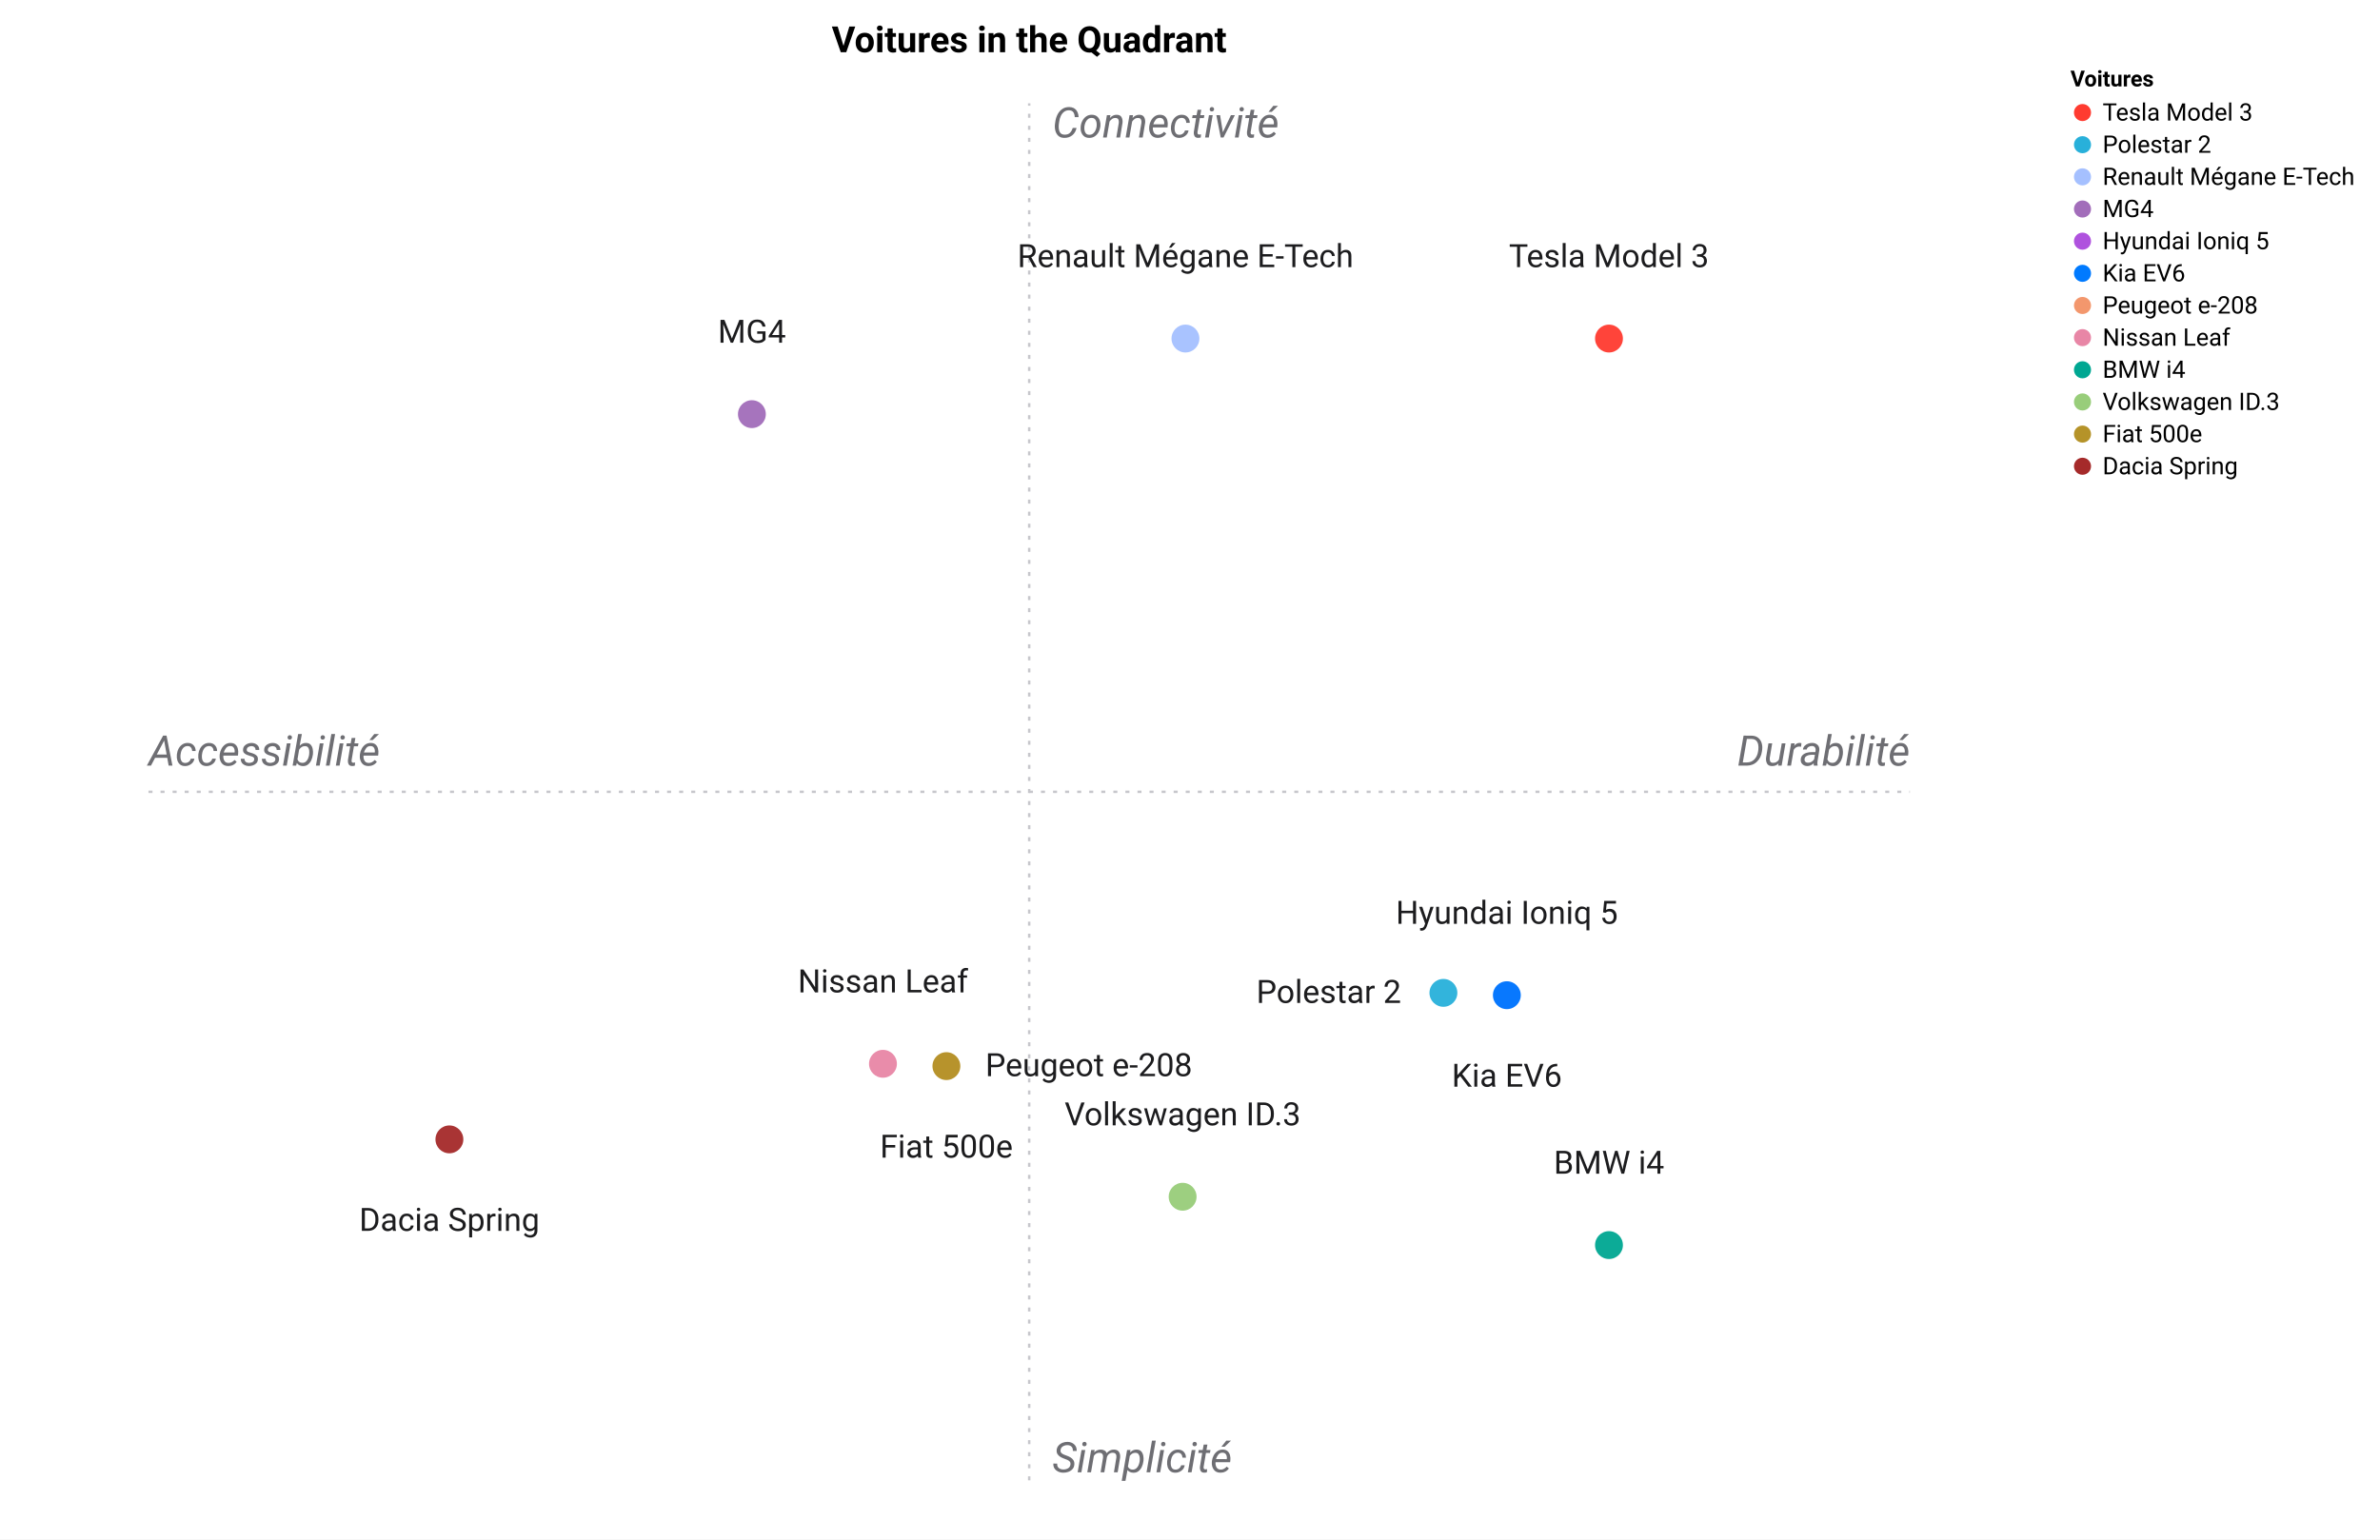
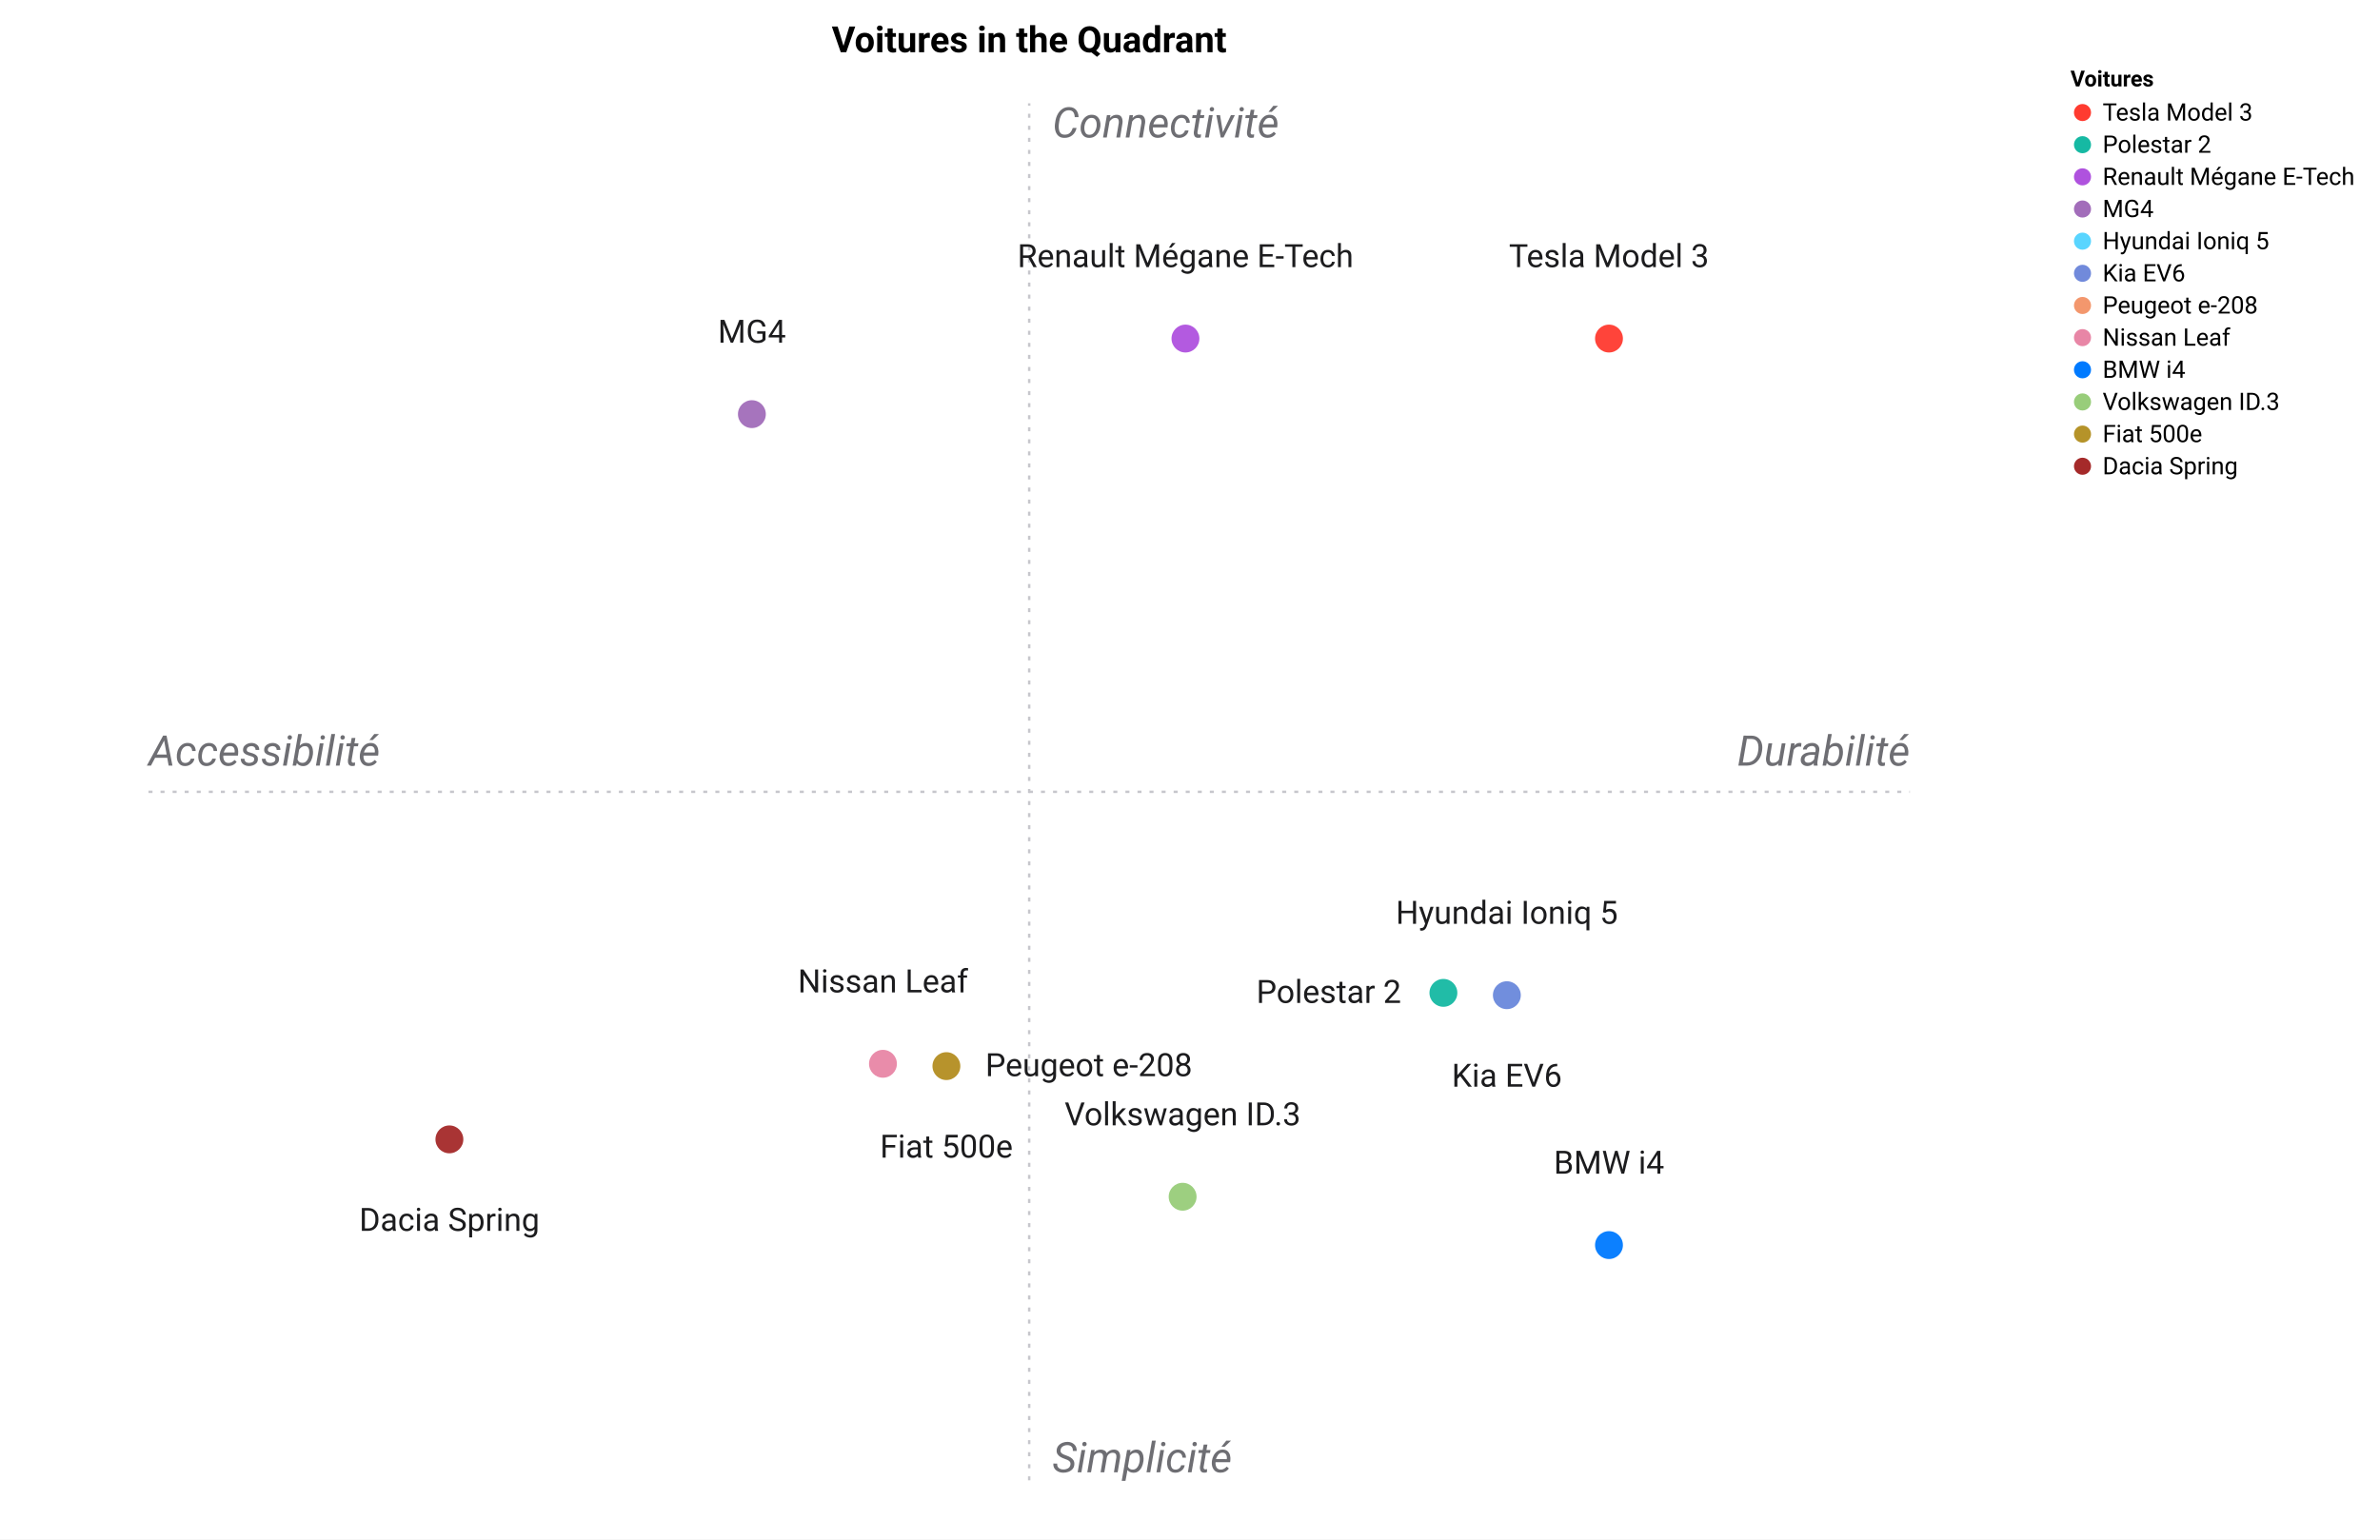
<svg xmlns="http://www.w3.org/2000/svg" version="1.1" class="marks" width="1184" height="766" viewBox="0 0 1184 766">
  <rect width="1184" height="766" fill="white" />
  <g fill="none" stroke-miterlimit="10" transform="translate(12,34)">
    <g class="mark-group role-frame root" role="graphics-object" aria-roledescription="group mark container">
      <g transform="translate(0,0)">
        <path class="background" aria-hidden="true" d="M0,0h1000v720h-1000Z" />
        <g>
          <g class="mark-group role-axis">
            <g transform="translate(0.5,720.5)">
              <path class="background" aria-hidden="true" d="M0,0h0v0h0Z" pointer-events="none" />
              <g />
              <path class="foreground" aria-hidden="true" d="" pointer-events="none" display="none" />
            </g>
          </g>
          <g class="mark-group role-axis">
            <g transform="translate(0.5,0.5)">
              <path class="background" aria-hidden="true" d="M0,0h0v0h0Z" pointer-events="none" />
              <g />
              <path class="foreground" aria-hidden="true" d="" pointer-events="none" display="none" />
            </g>
          </g>
          <g class="mark-rule role-mark layer_0_marks" role="graphics-symbol" aria-roledescription="rule mark container">
            <line transform="translate(61.86671,360)" x2="876.267" y2="0" stroke="#C7C7CC" stroke-width="1.2" stroke-dasharray="2,4" />
          </g>
          <g class="mark-rule role-mark layer_1_marks" role="graphics-symbol" aria-roledescription="rule mark container">
            <line transform="translate(500,702.5933)" x2="0" y2="-685.187" stroke="#C7C7CC" stroke-width="1.2" stroke-dasharray="2,4" />
          </g>
          <g class="mark-text role-mark layer_2_marks" role="graphics-object" aria-roledescription="text mark container">
            <text aria-label="x: 5.25759951451; y: 0.0175419003807; t: Durabilité" role="graphics-symbol" aria-roledescription="text mark" text-anchor="end" transform="translate(938.1333,346.9785)" font-family="Roboto, -apple-system, Helvetica, Arial, sans-serif" font-size="21px" font-style="italic" fill="#6E6E73">Durabilité</text>
          </g>
          <g class="mark-text role-mark layer_3_marks" role="graphics-object" aria-roledescription="text mark container">
            <text aria-label="x: −5.25759951451; y: 0.0175419003807; t: Accessibilité" role="graphics-symbol" aria-roledescription="text mark" text-anchor="start" transform="translate(61.86671,346.9785)" font-family="Roboto, -apple-system, Helvetica, Arial, sans-serif" font-size="21px" font-style="italic" fill="#6E6E73">Accessibilité</text>
          </g>
          <g class="mark-text role-mark layer_4_marks" role="graphics-object" aria-roledescription="text mark container">
            <text aria-label="x: 0.138448966807; y: 0.666153666958; t: Connectivité" role="graphics-symbol" aria-roledescription="text mark" text-anchor="start" transform="translate(511.5374,34.40669)" font-family="Roboto, -apple-system, Helvetica, Arial, sans-serif" font-size="21px" font-style="italic" fill="#6E6E73">Connectivité</text>
          </g>
          <g class="mark-text role-mark layer_5_marks" role="graphics-object" aria-roledescription="text mark container">
            <text aria-label="x: 0.138448966807; y: −0.666153666958; t: Simplicité" role="graphics-symbol" aria-roledescription="text mark" text-anchor="start" transform="translate(511.5374,698.5933)" font-family="Roboto, -apple-system, Helvetica, Arial, sans-serif" font-size="21px" font-style="italic" fill="#6E6E73">Simplicité</text>
          </g>
          <g class="mark-symbol role-mark layer_6_marks" role="graphics-object" aria-roledescription="symbol mark container">
            <path aria-label="axis1: 3.46122417018; axis2: 0.438547509518; name: Tesla Model 3; role: best" role="graphics-symbol" aria-roledescription="point" transform="translate(788.4353,134.4613)" d="M7.433,0A7.433,7.433,0,1,1,-7.433,0A7.433,7.433,0,1,1,7.433,0" fill="#FF3B30" stroke="white" stroke-width="1" opacity="0.95" />
-             <path aria-label="axis1: 0.932835793099; axis2: 0.438547509518; name: Renault Mégane E-Tech; role: competitor" role="graphics-symbol" aria-roledescription="point" transform="translate(577.7363,134.4613)" d="M7.433,0A7.433,7.433,0,1,1,-7.433,0A7.433,7.433,0,1,1,7.433,0" fill="#A5C0FF" stroke="white" stroke-width="1" opacity="0.95" />
+             <path aria-label="axis1: 0.932835793099; axis2: 0.438547509518; name: Renault Mégane E-Tech; role: top" role="graphics-symbol" aria-roledescription="point" transform="translate(577.7363,134.4613)" d="M7.433,0A7.433,7.433,0,1,1,-7.433,0A7.433,7.433,0,1,1,7.433,0" fill="#AF52DE" stroke="white" stroke-width="1" opacity="0.95" />
            <path aria-label="axis1: −0.494222086956; axis2: −0.265392086391; name: Peugeot e-208; role: competitor" role="graphics-symbol" aria-roledescription="point" transform="translate(458.8148,496.4874)" d="M7.433,0A7.433,7.433,0,1,1,-7.433,0A7.433,7.433,0,1,1,7.433,0" fill="#F3976D" stroke="white" stroke-width="1" opacity="0.95" />
-             <path aria-label="axis1: 2.85152082406; axis2: −0.196771467415; name: Hyundai Ioniq 5; role: innovative" role="graphics-symbol" aria-roledescription="point" transform="translate(737.6267,461.1968)" d="M7.433,0A7.433,7.433,0,1,1,-7.433,0A7.433,7.433,0,1,1,7.433,0" fill="#AF52DE" stroke="white" stroke-width="1" opacity="0.95" />
-             <path aria-label="axis1: 2.85152082406; axis2: −0.196771467415; name: Kia EV6; role: trustworthy" role="graphics-symbol" aria-roledescription="point" transform="translate(737.6267,461.1968)" d="M7.433,0A7.433,7.433,0,1,1,-7.433,0A7.433,7.433,0,1,1,7.433,0" fill="#007AFF" stroke="white" stroke-width="1" opacity="0.95" />
+             <path aria-label="axis1: 2.85152082406; axis2: −0.196771467415; name: Hyundai Ioniq 5; role: competitor" role="graphics-symbol" aria-roledescription="point" transform="translate(737.6267,461.1968)" d="M7.433,0A7.433,7.433,0,1,1,-7.433,0A7.433,7.433,0,1,1,7.433,0" fill="#59D5FF" stroke="white" stroke-width="1" opacity="0.95" />
+             <path aria-label="axis1: 2.85152082406; axis2: −0.196771467415; name: Kia EV6; role: competitor" role="graphics-symbol" aria-roledescription="point" transform="translate(737.6267,461.1968)" d="M7.433,0A7.433,7.433,0,1,1,-7.433,0A7.433,7.433,0,1,1,7.433,0" fill="#718ADB" stroke="white" stroke-width="1" opacity="0.95" />
            <path aria-label="axis1: 0.915985894475; axis2: −0.391768383339; name: Volkswagen ID.3; role: competitor" role="graphics-symbol" aria-roledescription="point" transform="translate(576.3322,561.4809)" d="M7.433,0A7.433,7.433,0,1,1,-7.433,0A7.433,7.433,0,1,1,7.433,0" fill="#98CD7A" stroke="white" stroke-width="1" opacity="0.95" />
-             <path aria-label="axis1: 3.46122417018; axis2: −0.438547509518; name: BMW i4; role: competitor" role="graphics-symbol" aria-roledescription="point" transform="translate(788.4353,585.5387)" d="M7.433,0A7.433,7.433,0,1,1,-7.433,0A7.433,7.433,0,1,1,7.433,0" fill="#00A792" stroke="white" stroke-width="1" opacity="0.95" />
-             <path aria-label="axis1: 2.47277999627; axis2: −0.194514951557; name: Polestar 2; role: competitor" role="graphics-symbol" aria-roledescription="point" transform="translate(706.065,460.0363)" d="M7.433,0A7.433,7.433,0,1,1,-7.433,0A7.433,7.433,0,1,1,7.433,0" fill="#28B0DA" stroke="white" stroke-width="1" opacity="0.95" />
+             <path aria-label="axis1: 3.46122417018; axis2: −0.438547509518; name: BMW i4; role: right" role="graphics-symbol" aria-roledescription="point" transform="translate(788.4353,585.5387)" d="M7.433,0A7.433,7.433,0,1,1,-7.433,0A7.433,7.433,0,1,1,7.433,0" fill="#007AFF" stroke="white" stroke-width="1" opacity="0.95" />
+             <path aria-label="axis1: 2.47277999627; axis2: −0.194514951557; name: Polestar 2; role: competitor" role="graphics-symbol" aria-roledescription="point" transform="translate(706.065,460.0363)" d="M7.433,0A7.433,7.433,0,1,1,-7.433,0A7.433,7.433,0,1,1,7.433,0" fill="#16B9A3" stroke="white" stroke-width="1" opacity="0.95" />
            <path aria-label="axis1: −0.872962914742; axis2: −0.263135570532; name: Nissan Leaf; role: competitor" role="graphics-symbol" aria-roledescription="point" transform="translate(427.2531,495.3269)" d="M7.433,0A7.433,7.433,0,1,1,-7.433,0A7.433,7.433,0,1,1,7.433,0" fill="#E886A6" stroke="white" stroke-width="1" opacity="0.95" />
            <path aria-label="axis1: −1.65542546234; axis2: 0.365413858825; name: MG4; role: competitor" role="graphics-symbol" aria-roledescription="point" transform="translate(362.0479,172.0729)" d="M7.433,0A7.433,7.433,0,1,1,-7.433,0A7.433,7.433,0,1,1,7.433,0" fill="#A26DBA" stroke="white" stroke-width="1" opacity="0.95" />
            <path aria-label="axis1: −3.46122417018; axis2: −0.336269221225; name: Dacia Spring; role: worst" role="graphics-symbol" aria-roledescription="point" transform="translate(211.5647,532.9385)" d="M7.433,0A7.433,7.433,0,1,1,-7.433,0A7.433,7.433,0,1,1,7.433,0" fill="#A52A2A" stroke="white" stroke-width="1" opacity="0.95" />
            <path aria-label="axis1: −0.494222086956; axis2: −0.265392086391; name: Fiat 500e; role: competitor" role="graphics-symbol" aria-roledescription="point" transform="translate(458.8148,496.4874)" d="M7.433,0A7.433,7.433,0,1,1,-7.433,0A7.433,7.433,0,1,1,7.433,0" fill="#B59329" stroke="white" stroke-width="1" opacity="0.95" />
          </g>
          <g class="mark-text role-mark layer_7_marks" role="graphics-object" aria-roledescription="text mark container">
            <text aria-label="labelx: 3.46122417018; labely: 0.517360819426; label: Tesla Model 3" role="graphics-symbol" aria-roledescription="text mark" text-anchor="middle" transform="translate(788.4353,98.92872)" font-family="Roboto, -apple-system, Helvetica, Arial, sans-serif" font-size="16px" fill="#1C1C1E">Tesla Model 3</text>
            <text aria-label="labelx: 0.932835793099; labely: 0.517360819426; label: Renault Mégane E-Tech" role="graphics-symbol" aria-roledescription="text mark" text-anchor="middle" transform="translate(577.7363,98.92872)" font-family="Roboto, -apple-system, Helvetica, Arial, sans-serif" font-size="16px" fill="#1C1C1E">Renault Mégane E-Tech</text>
            <text aria-label="labelx: 0.356054551083; labely: −0.265392086391; label: Peugeot e-208" role="graphics-symbol" aria-roledescription="text mark" text-anchor="middle" transform="translate(529.6712,501.4874)" font-family="Roboto, -apple-system, Helvetica, Arial, sans-serif" font-size="16px" fill="#1C1C1E">Peugeot e-208</text>
            <text aria-label="labelx: 2.85152082406; labely: −0.117958157508; label: Hyundai Ioniq 5" role="graphics-symbol" aria-roledescription="text mark" text-anchor="middle" transform="translate(737.6267,425.6642)" font-family="Roboto, -apple-system, Helvetica, Arial, sans-serif" font-size="16px" fill="#1C1C1E">Hyundai Ioniq 5</text>
            <text aria-label="labelx: 2.85152082406; labely: −0.275584777323; label: Kia EV6" role="graphics-symbol" aria-roledescription="text mark" text-anchor="middle" transform="translate(737.6267,506.7293)" font-family="Roboto, -apple-system, Helvetica, Arial, sans-serif" font-size="16px" fill="#1C1C1E">Kia EV6</text>
            <text aria-label="labelx: 0.915985894475; labely: −0.312955073431; label: Volkswagen ID.3" role="graphics-symbol" aria-roledescription="text mark" text-anchor="middle" transform="translate(576.3322,525.9483)" font-family="Roboto, -apple-system, Helvetica, Arial, sans-serif" font-size="16px" fill="#1C1C1E">Volkswagen ID.3</text>
            <text aria-label="labelx: 3.46122417018; labely: −0.359734199611; label: BMW i4" role="graphics-symbol" aria-roledescription="text mark" text-anchor="middle" transform="translate(788.4353,550.0062)" font-family="Roboto, -apple-system, Helvetica, Arial, sans-serif" font-size="16px" fill="#1C1C1E">BMW i4</text>
            <text aria-label="labelx: 1.78845751978; labely: −0.194514951557; label: Polestar 2" role="graphics-symbol" aria-roledescription="text mark" text-anchor="middle" transform="translate(649.0381,465.0363)" font-family="Roboto, -apple-system, Helvetica, Arial, sans-serif" font-size="16px" fill="#1C1C1E">Polestar 2</text>
            <text aria-label="labelx: −0.872962914742; labely: −0.184322260624; label: Nissan Leaf" role="graphics-symbol" aria-roledescription="text mark" text-anchor="middle" transform="translate(427.2531,459.7943)" font-family="Roboto, -apple-system, Helvetica, Arial, sans-serif" font-size="16px" fill="#1C1C1E">Nissan Leaf</text>
            <text aria-label="labelx: −1.65542546234; labely: 0.444227168733; label: MG4" role="graphics-symbol" aria-roledescription="text mark" text-anchor="middle" transform="translate(362.0479,136.5403)" font-family="Roboto, -apple-system, Helvetica, Arial, sans-serif" font-size="16px" fill="#1C1C1E">MG4</text>
            <text aria-label="labelx: −3.46122417018; labely: −0.415082531133; label: Dacia Spring" role="graphics-symbol" aria-roledescription="text mark" text-anchor="middle" transform="translate(211.5647,578.471)" font-family="Roboto, -apple-system, Helvetica, Arial, sans-serif" font-size="16px" fill="#1C1C1E">Dacia Spring</text>
            <text aria-label="labelx: −0.494222086956; labely: −0.344205396299; label: Fiat 500e" role="graphics-symbol" aria-roledescription="text mark" text-anchor="middle" transform="translate(458.8148,542.0199)" font-family="Roboto, -apple-system, Helvetica, Arial, sans-serif" font-size="16px" fill="#1C1C1E">Fiat 500e</text>
          </g>
          <g class="mark-group role-legend" role="graphics-symbol" aria-roledescription="legend" aria-label="Symbol legend titled 'Voitures' for fill color with 12 values: Tesla Model 3, Polestar 2, Renault Mégane E-Tech, MG4, Hyundai Ioniq 5, ending with Dacia Spring">
            <g transform="translate(1018,0)">
              <path class="background" aria-hidden="true" d="M0,0h142v205h-142Z" pointer-events="none" />
              <g>
                <g class="mark-group role-legend-entry">
                  <g transform="translate(0,16)">
                    <path class="background" aria-hidden="true" d="M0,0h0v0h0Z" pointer-events="none" />
                    <g>
                      <g class="mark-group role-scope" role="graphics-object" aria-roledescription="group mark container">
                        <g transform="translate(0,0)">
                          <path class="background" aria-hidden="true" d="M0,0h141.314v12.5h-141.314Z" pointer-events="none" opacity="1" />
                          <g>
                            <g class="mark-symbol role-legend-symbol" pointer-events="none">
                              <path transform="translate(6,6)" d="M5,0A5,5,0,1,1,-5,0A5,5,0,1,1,5,0" fill="#FF3B30" stroke="white" stroke-width="1.5" opacity="1" />
                            </g>
                            <g class="mark-text role-legend-label" pointer-events="none">
                              <text text-anchor="start" transform="translate(16,10)" font-family="Roboto, -apple-system, Helvetica, Arial, sans-serif" font-size="12px" fill="#000" opacity="1">Tesla Model 3</text>
                            </g>
                          </g>
                          <path class="foreground" aria-hidden="true" d="" pointer-events="none" display="none" />
                        </g>
                        <g transform="translate(0,16)">
                          <path class="background" aria-hidden="true" d="M0,0h141.314v12.5h-141.314Z" pointer-events="none" opacity="1" />
                          <g>
                            <g class="mark-symbol role-legend-symbol" pointer-events="none">
-                               <path transform="translate(6,6)" d="M5,0A5,5,0,1,1,-5,0A5,5,0,1,1,5,0" fill="#28B0DA" stroke="white" stroke-width="1.5" opacity="1" />
+                               <path transform="translate(6,6)" d="M5,0A5,5,0,1,1,-5,0A5,5,0,1,1,5,0" fill="#16B9A3" stroke="white" stroke-width="1.5" opacity="1" />
                            </g>
                            <g class="mark-text role-legend-label" pointer-events="none">
                              <text text-anchor="start" transform="translate(16,10)" font-family="Roboto, -apple-system, Helvetica, Arial, sans-serif" font-size="12px" fill="#000" opacity="1">Polestar 2</text>
                            </g>
                          </g>
                          <path class="foreground" aria-hidden="true" d="" pointer-events="none" display="none" />
                        </g>
                        <g transform="translate(0,32)">
                          <path class="background" aria-hidden="true" d="M0,0h141.314v12.5h-141.314Z" pointer-events="none" opacity="1" />
                          <g>
                            <g class="mark-symbol role-legend-symbol" pointer-events="none">
-                               <path transform="translate(6,6)" d="M5,0A5,5,0,1,1,-5,0A5,5,0,1,1,5,0" fill="#A5C0FF" stroke="white" stroke-width="1.5" opacity="1" />
+                               <path transform="translate(6,6)" d="M5,0A5,5,0,1,1,-5,0A5,5,0,1,1,5,0" fill="#AF52DE" stroke="white" stroke-width="1.5" opacity="1" />
                            </g>
                            <g class="mark-text role-legend-label" pointer-events="none">
                              <text text-anchor="start" transform="translate(16,10)" font-family="Roboto, -apple-system, Helvetica, Arial, sans-serif" font-size="12px" fill="#000" opacity="1">Renault Mégane E-Tech</text>
                            </g>
                          </g>
                          <path class="foreground" aria-hidden="true" d="" pointer-events="none" display="none" />
                        </g>
                        <g transform="translate(0,48)">
                          <path class="background" aria-hidden="true" d="M0,0h141.314v12.5h-141.314Z" pointer-events="none" opacity="1" />
                          <g>
                            <g class="mark-symbol role-legend-symbol" pointer-events="none">
                              <path transform="translate(6,6)" d="M5,0A5,5,0,1,1,-5,0A5,5,0,1,1,5,0" fill="#A26DBA" stroke="white" stroke-width="1.5" opacity="1" />
                            </g>
                            <g class="mark-text role-legend-label" pointer-events="none">
                              <text text-anchor="start" transform="translate(16,10)" font-family="Roboto, -apple-system, Helvetica, Arial, sans-serif" font-size="12px" fill="#000" opacity="1">MG4</text>
                            </g>
                          </g>
                          <path class="foreground" aria-hidden="true" d="" pointer-events="none" display="none" />
                        </g>
                        <g transform="translate(0,64)">
                          <path class="background" aria-hidden="true" d="M0,0h141.314v12.5h-141.314Z" pointer-events="none" opacity="1" />
                          <g>
                            <g class="mark-symbol role-legend-symbol" pointer-events="none">
-                               <path transform="translate(6,6)" d="M5,0A5,5,0,1,1,-5,0A5,5,0,1,1,5,0" fill="#AF52DE" stroke="white" stroke-width="1.5" opacity="1" />
+                               <path transform="translate(6,6)" d="M5,0A5,5,0,1,1,-5,0A5,5,0,1,1,5,0" fill="#59D5FF" stroke="white" stroke-width="1.5" opacity="1" />
                            </g>
                            <g class="mark-text role-legend-label" pointer-events="none">
                              <text text-anchor="start" transform="translate(16,10)" font-family="Roboto, -apple-system, Helvetica, Arial, sans-serif" font-size="12px" fill="#000" opacity="1">Hyundai Ioniq 5</text>
                            </g>
                          </g>
                          <path class="foreground" aria-hidden="true" d="" pointer-events="none" display="none" />
                        </g>
                        <g transform="translate(0,80)">
                          <path class="background" aria-hidden="true" d="M0,0h141.314v12.5h-141.314Z" pointer-events="none" opacity="1" />
                          <g>
                            <g class="mark-symbol role-legend-symbol" pointer-events="none">
+                               <path transform="translate(6,6)" d="M5,0A5,5,0,1,1,-5,0A5,5,0,1,1,5,0" fill="#718ADB" stroke="white" stroke-width="1.5" opacity="1" />
+                             </g>
+                             <g class="mark-text role-legend-label" pointer-events="none">
+                               <text text-anchor="start" transform="translate(16,10)" font-family="Roboto, -apple-system, Helvetica, Arial, sans-serif" font-size="12px" fill="#000" opacity="1">Kia EV6</text>
+                             </g>
+                           </g>
+                           <path class="foreground" aria-hidden="true" d="" pointer-events="none" display="none" />
+                         </g>
+                         <g transform="translate(0,96)">
+                           <path class="background" aria-hidden="true" d="M0,0h141.314v12.5h-141.314Z" pointer-events="none" opacity="1" />
+                           <g>
+                             <g class="mark-symbol role-legend-symbol" pointer-events="none">
+                               <path transform="translate(6,6)" d="M5,0A5,5,0,1,1,-5,0A5,5,0,1,1,5,0" fill="#F3976D" stroke="white" stroke-width="1.5" opacity="1" />
+                             </g>
+                             <g class="mark-text role-legend-label" pointer-events="none">
+                               <text text-anchor="start" transform="translate(16,10)" font-family="Roboto, -apple-system, Helvetica, Arial, sans-serif" font-size="12px" fill="#000" opacity="1">Peugeot e-208</text>
+                             </g>
+                           </g>
+                           <path class="foreground" aria-hidden="true" d="" pointer-events="none" display="none" />
+                         </g>
+                         <g transform="translate(0,112)">
+                           <path class="background" aria-hidden="true" d="M0,0h141.314v12.5h-141.314Z" pointer-events="none" opacity="1" />
+                           <g>
+                             <g class="mark-symbol role-legend-symbol" pointer-events="none">
+                               <path transform="translate(6,6)" d="M5,0A5,5,0,1,1,-5,0A5,5,0,1,1,5,0" fill="#E886A6" stroke="white" stroke-width="1.5" opacity="1" />
+                             </g>
+                             <g class="mark-text role-legend-label" pointer-events="none">
+                               <text text-anchor="start" transform="translate(16,10)" font-family="Roboto, -apple-system, Helvetica, Arial, sans-serif" font-size="12px" fill="#000" opacity="1">Nissan Leaf</text>
+                             </g>
+                           </g>
+                           <path class="foreground" aria-hidden="true" d="" pointer-events="none" display="none" />
+                         </g>
+                         <g transform="translate(0,128)">
+                           <path class="background" aria-hidden="true" d="M0,0h141.314v12.5h-141.314Z" pointer-events="none" opacity="1" />
+                           <g>
+                             <g class="mark-symbol role-legend-symbol" pointer-events="none">
                              <path transform="translate(6,6)" d="M5,0A5,5,0,1,1,-5,0A5,5,0,1,1,5,0" fill="#007AFF" stroke="white" stroke-width="1.5" opacity="1" />
-                             </g>
-                             <g class="mark-text role-legend-label" pointer-events="none">
-                               <text text-anchor="start" transform="translate(16,10)" font-family="Roboto, -apple-system, Helvetica, Arial, sans-serif" font-size="12px" fill="#000" opacity="1">Kia EV6</text>
-                             </g>
-                           </g>
-                           <path class="foreground" aria-hidden="true" d="" pointer-events="none" display="none" />
-                         </g>
-                         <g transform="translate(0,96)">
-                           <path class="background" aria-hidden="true" d="M0,0h141.314v12.5h-141.314Z" pointer-events="none" opacity="1" />
-                           <g>
-                             <g class="mark-symbol role-legend-symbol" pointer-events="none">
-                               <path transform="translate(6,6)" d="M5,0A5,5,0,1,1,-5,0A5,5,0,1,1,5,0" fill="#F3976D" stroke="white" stroke-width="1.5" opacity="1" />
-                             </g>
-                             <g class="mark-text role-legend-label" pointer-events="none">
-                               <text text-anchor="start" transform="translate(16,10)" font-family="Roboto, -apple-system, Helvetica, Arial, sans-serif" font-size="12px" fill="#000" opacity="1">Peugeot e-208</text>
-                             </g>
-                           </g>
-                           <path class="foreground" aria-hidden="true" d="" pointer-events="none" display="none" />
-                         </g>
-                         <g transform="translate(0,112)">
-                           <path class="background" aria-hidden="true" d="M0,0h141.314v12.5h-141.314Z" pointer-events="none" opacity="1" />
-                           <g>
-                             <g class="mark-symbol role-legend-symbol" pointer-events="none">
-                               <path transform="translate(6,6)" d="M5,0A5,5,0,1,1,-5,0A5,5,0,1,1,5,0" fill="#E886A6" stroke="white" stroke-width="1.5" opacity="1" />
-                             </g>
-                             <g class="mark-text role-legend-label" pointer-events="none">
-                               <text text-anchor="start" transform="translate(16,10)" font-family="Roboto, -apple-system, Helvetica, Arial, sans-serif" font-size="12px" fill="#000" opacity="1">Nissan Leaf</text>
-                             </g>
-                           </g>
-                           <path class="foreground" aria-hidden="true" d="" pointer-events="none" display="none" />
-                         </g>
-                         <g transform="translate(0,128)">
-                           <path class="background" aria-hidden="true" d="M0,0h141.314v12.5h-141.314Z" pointer-events="none" opacity="1" />
-                           <g>
-                             <g class="mark-symbol role-legend-symbol" pointer-events="none">
-                               <path transform="translate(6,6)" d="M5,0A5,5,0,1,1,-5,0A5,5,0,1,1,5,0" fill="#00A792" stroke="white" stroke-width="1.5" opacity="1" />
                            </g>
                            <g class="mark-text role-legend-label" pointer-events="none">
                              <text text-anchor="start" transform="translate(16,10)" font-family="Roboto, -apple-system, Helvetica, Arial, sans-serif" font-size="12px" fill="#000" opacity="1">BMW i4</text>
                            </g>
                          </g>
                          <path class="foreground" aria-hidden="true" d="" pointer-events="none" display="none" />
                        </g>
                        <g transform="translate(0,144)">
                          <path class="background" aria-hidden="true" d="M0,0h141.314v12.5h-141.314Z" pointer-events="none" opacity="1" />
                          <g>
                            <g class="mark-symbol role-legend-symbol" pointer-events="none">
                              <path transform="translate(6,6)" d="M5,0A5,5,0,1,1,-5,0A5,5,0,1,1,5,0" fill="#98CD7A" stroke="white" stroke-width="1.5" opacity="1" />
                            </g>
                            <g class="mark-text role-legend-label" pointer-events="none">
                              <text text-anchor="start" transform="translate(16,10)" font-family="Roboto, -apple-system, Helvetica, Arial, sans-serif" font-size="12px" fill="#000" opacity="1">Volkswagen ID.3</text>
                            </g>
                          </g>
                          <path class="foreground" aria-hidden="true" d="" pointer-events="none" display="none" />
                        </g>
                        <g transform="translate(0,160)">
                          <path class="background" aria-hidden="true" d="M0,0h141.314v12.5h-141.314Z" pointer-events="none" opacity="1" />
                          <g>
                            <g class="mark-symbol role-legend-symbol" pointer-events="none">
                              <path transform="translate(6,6)" d="M5,0A5,5,0,1,1,-5,0A5,5,0,1,1,5,0" fill="#B59329" stroke="white" stroke-width="1.5" opacity="1" />
                            </g>
                            <g class="mark-text role-legend-label" pointer-events="none">
                              <text text-anchor="start" transform="translate(16,10)" font-family="Roboto, -apple-system, Helvetica, Arial, sans-serif" font-size="12px" fill="#000" opacity="1">Fiat 500e</text>
                            </g>
                          </g>
                          <path class="foreground" aria-hidden="true" d="" pointer-events="none" display="none" />
                        </g>
                        <g transform="translate(0,176)">
                          <path class="background" aria-hidden="true" d="M0,0h141.314v12.5h-141.314Z" pointer-events="none" opacity="1" />
                          <g>
                            <g class="mark-symbol role-legend-symbol" pointer-events="none">
                              <path transform="translate(6,6)" d="M5,0A5,5,0,1,1,-5,0A5,5,0,1,1,5,0" fill="#A52A2A" stroke="white" stroke-width="1.5" opacity="1" />
                            </g>
                            <g class="mark-text role-legend-label" pointer-events="none">
                              <text text-anchor="start" transform="translate(16,10)" font-family="Roboto, -apple-system, Helvetica, Arial, sans-serif" font-size="12px" fill="#000" opacity="1">Dacia Spring</text>
                            </g>
                          </g>
                          <path class="foreground" aria-hidden="true" d="" pointer-events="none" display="none" />
                        </g>
                      </g>
                    </g>
                    <path class="foreground" aria-hidden="true" d="" pointer-events="none" display="none" />
                  </g>
                </g>
                <g class="mark-text role-legend-title" pointer-events="none">
                  <text text-anchor="start" transform="translate(0,9)" font-family="Roboto, -apple-system, Helvetica, Arial, sans-serif" font-size="11px" font-weight="bold" fill="#000" opacity="1">Voitures</text>
                </g>
              </g>
              <path class="foreground" aria-hidden="true" d="" pointer-events="none" display="none" />
            </g>
          </g>
          <g class="mark-group role-title">
            <g transform="translate(500,-22)">
              <path class="background" aria-hidden="true" d="M0,0h0v0h0Z" pointer-events="none" />
              <g>
                <g class="mark-text role-title-text" role="graphics-symbol" aria-roledescription="title" aria-label="Title text 'Voitures in the Quadrant'" pointer-events="none">
                  <text text-anchor="middle" transform="translate(0,14)" font-family="Roboto, -apple-system, Helvetica, Arial, sans-serif" font-size="18px" font-weight="bold" fill="#000" opacity="1">Voitures in the Quadrant</text>
                </g>
              </g>
              <path class="foreground" aria-hidden="true" d="" pointer-events="none" display="none" />
            </g>
          </g>
        </g>
        <path class="foreground" aria-hidden="true" d="" display="none" />
      </g>
    </g>
  </g>
</svg>
